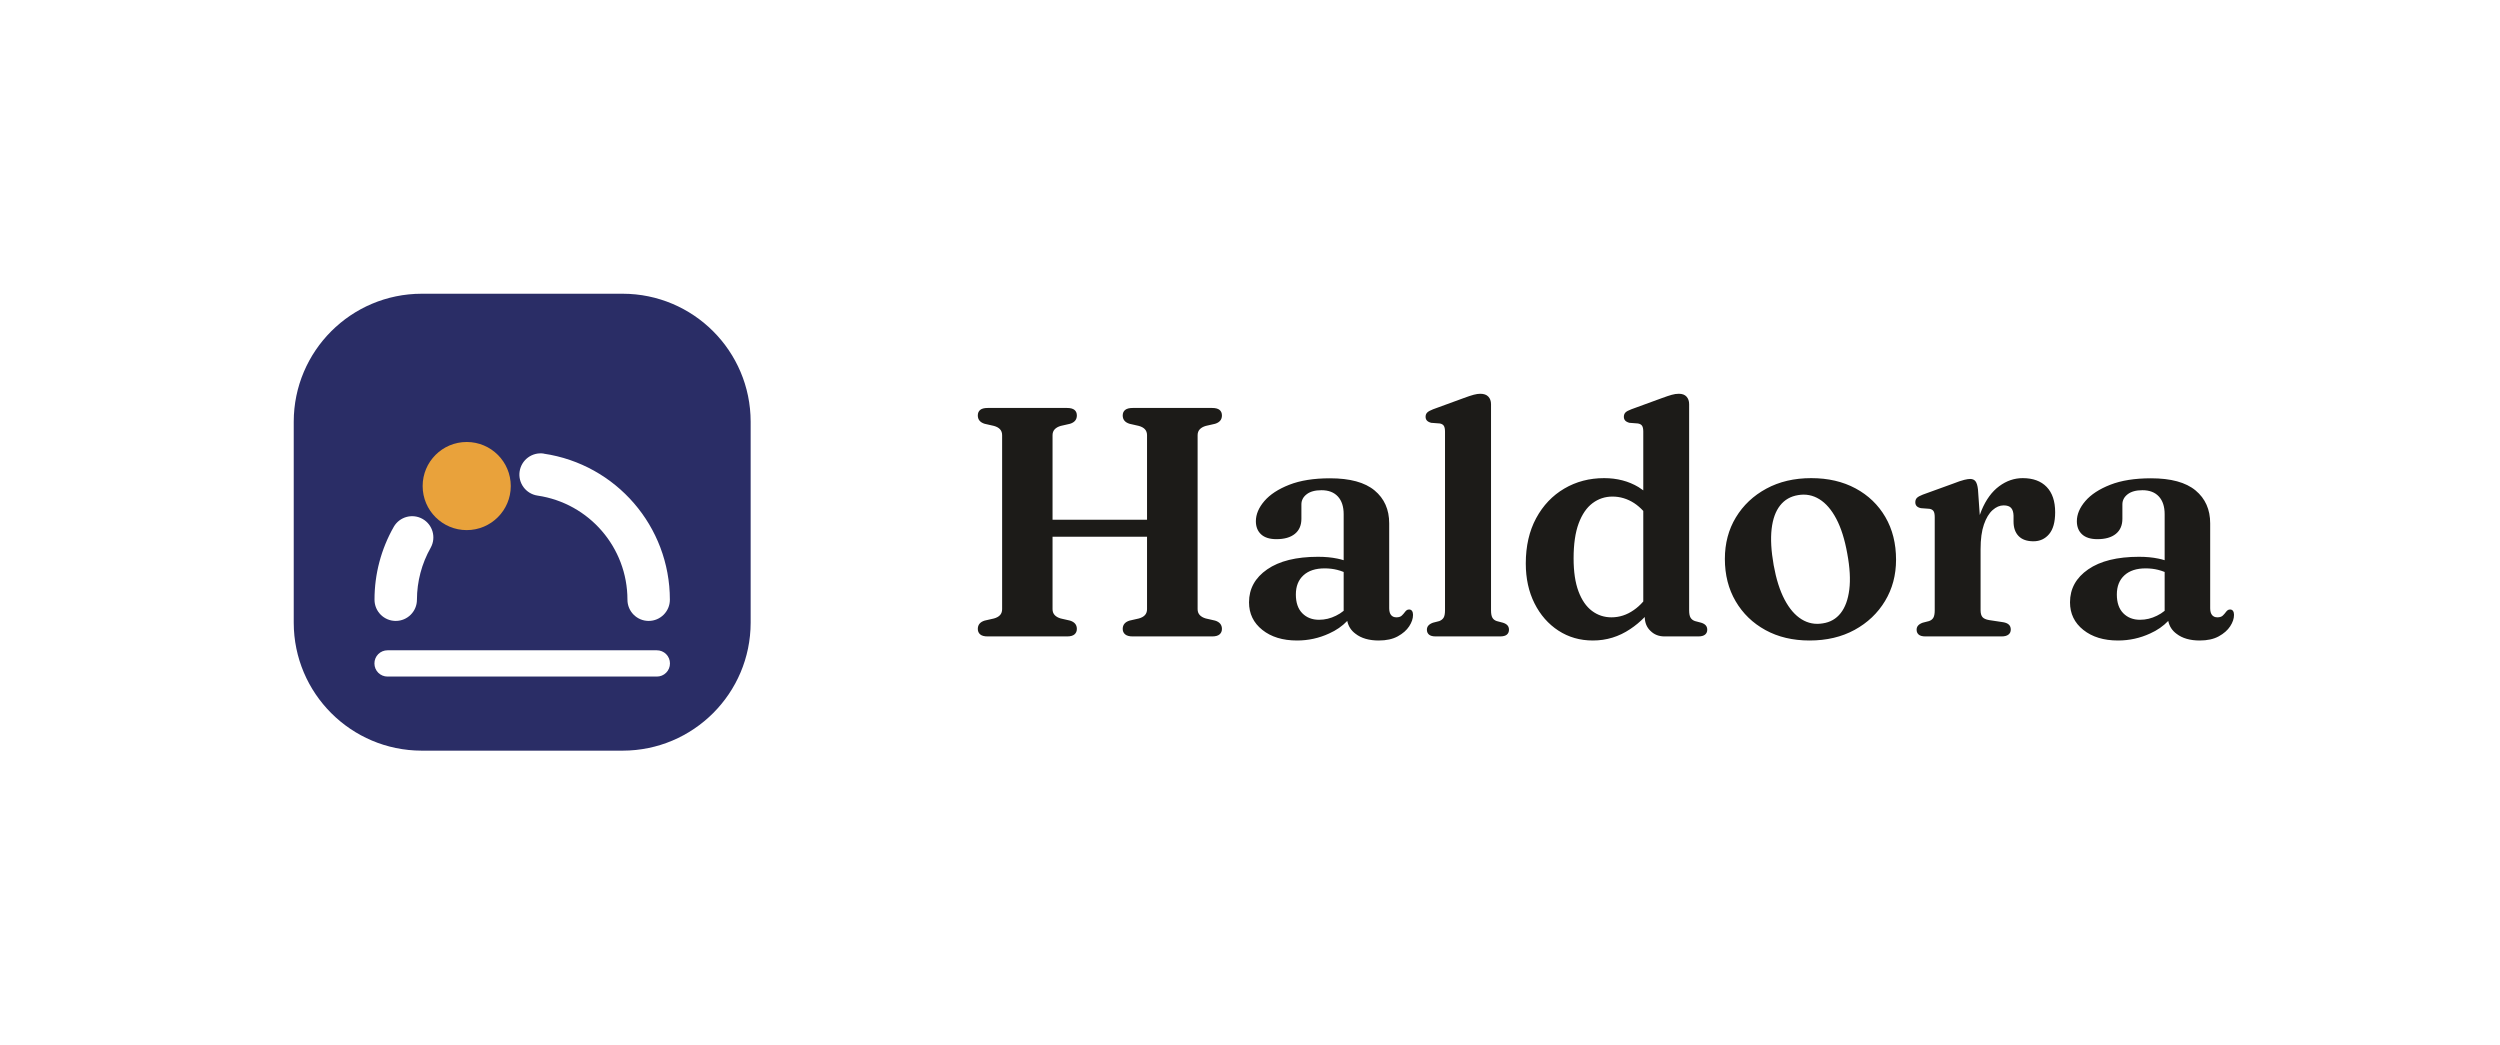
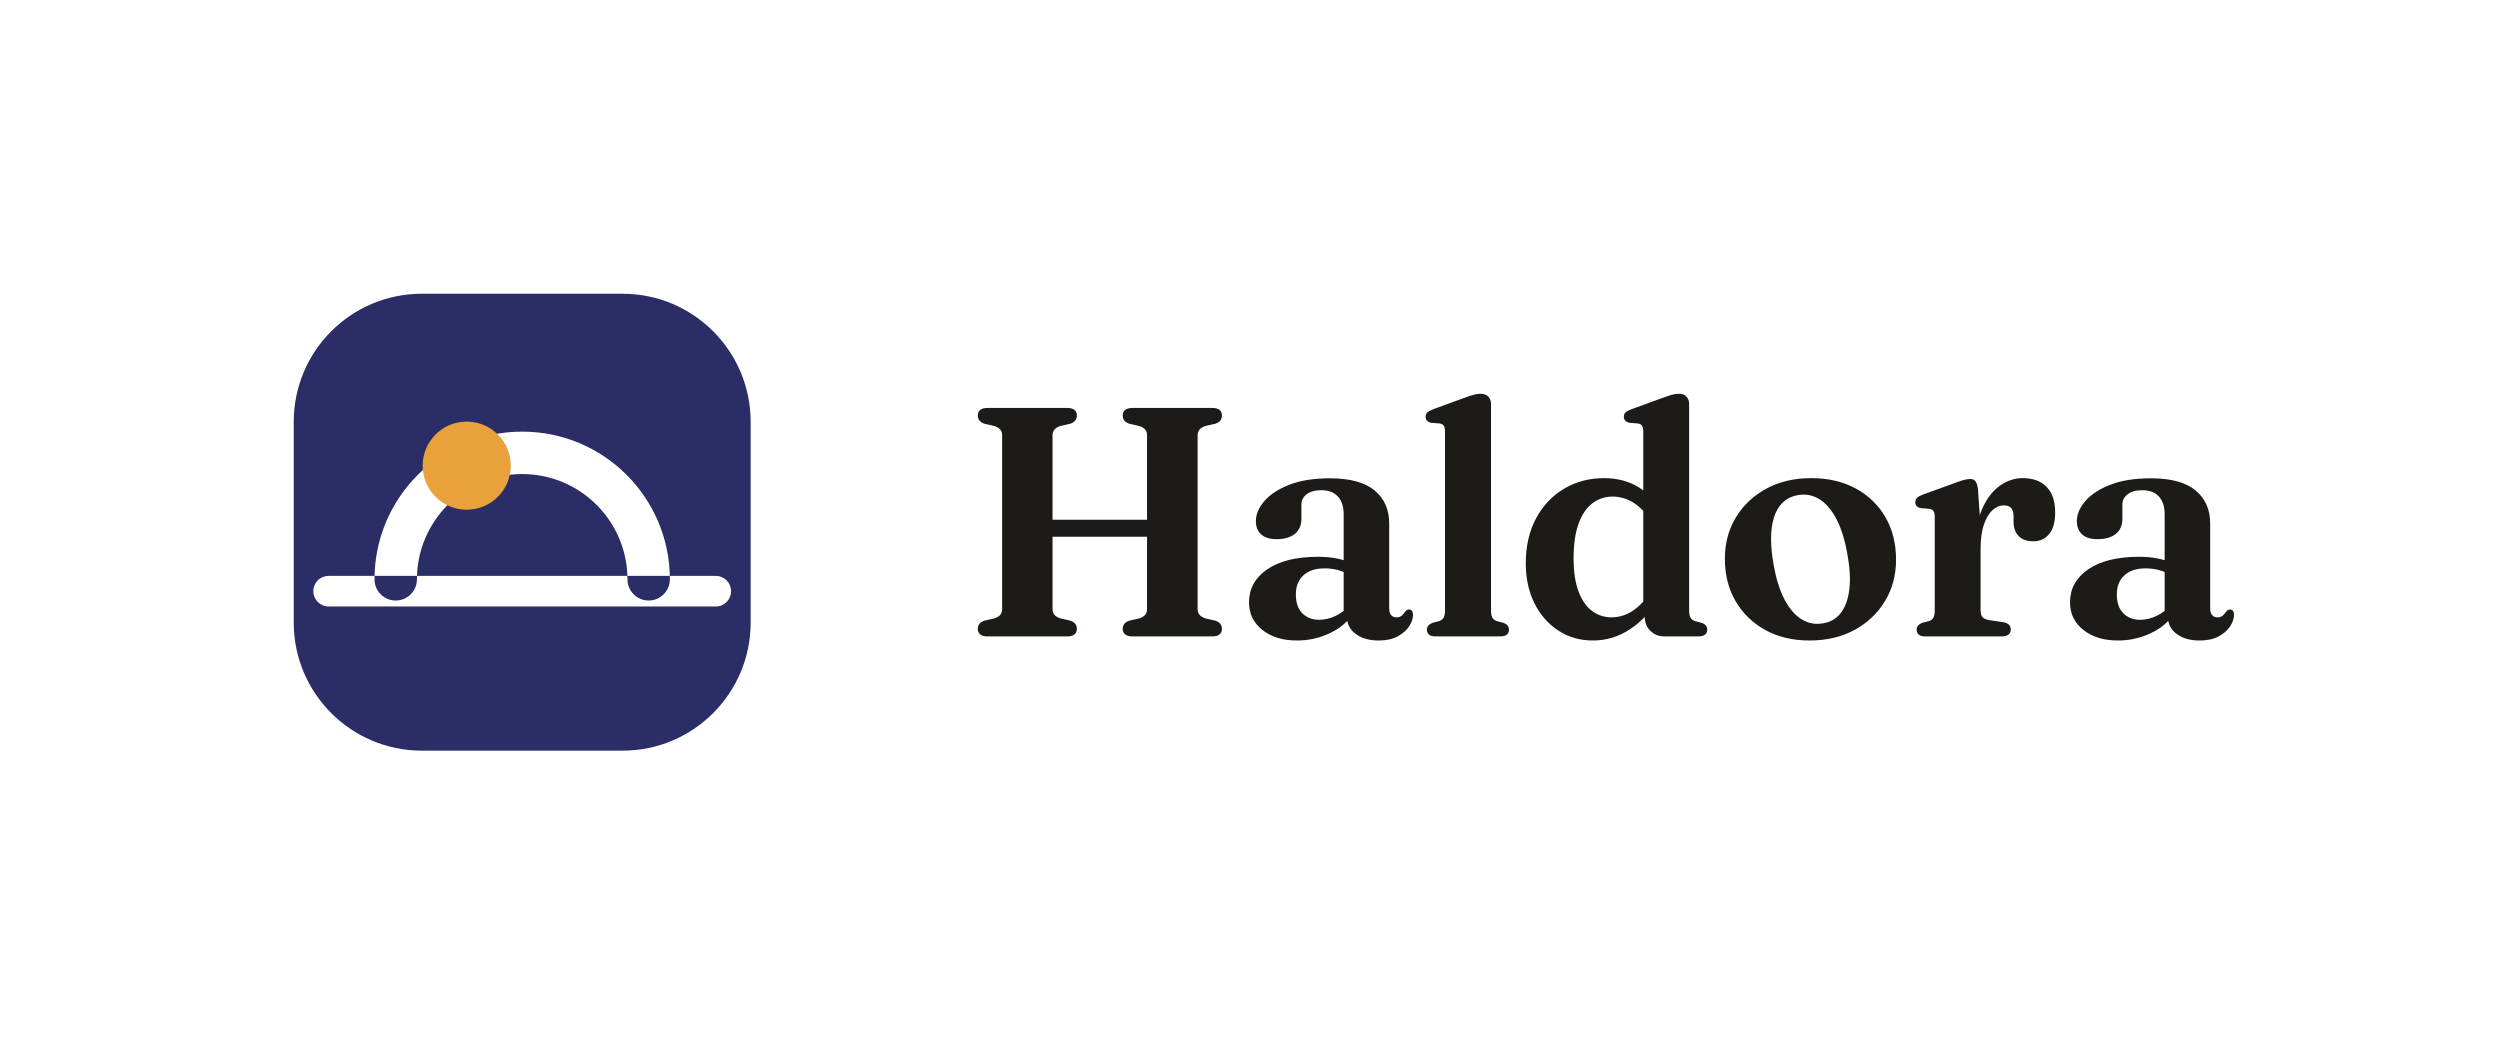
<svg xmlns="http://www.w3.org/2000/svg" width="306.4" height="128" viewBox="0 0 306.4 128">
-   <path fill="#2a2d66" fill-rule="evenodd" d="M51.68 36h24.64A15.7 15.7 0 0 1 92 51.68v24.64A15.7 15.7 0 0 1 76.32 92H51.68A15.7 15.7 0 0 1 36 76.32V51.68A15.7 15.7 0 0 1 51.68 36M45.9 73.5a18 18 0 0 1 2.37-8.95 2.6 2.6 0 0 1 4.52 2.57 13 13 0 0 0-1.69 6.38 2.6 2.6 0 0 1-5.2 0m20.74-17.9A18.1 18.1 0 0 1 82.1 73.5a2.6 2.6 0 0 1-5.2 0 12.9 12.9 0 0 0-11.02-12.76 2.6 2.6 0 0 1 .76-5.15M47.5 79.7h33a1.6 1.6 0 0 1 1.61 1.61 1.6 1.6 0 0 1-1.61 1.61h-33a1.6 1.6 0 0 1-1.61-1.6 1.6 1.6 0 0 1 1.61-1.62" />
-   <path fill="#e9a23b" d="M51.8 59.57a5.4 5.4 0 1 0 10.8 0 5.4 5.4 0 1 0-10.8 0" />
+   <path fill="#2a2d66" fill-rule="evenodd" d="M51.68 36h24.64A15.7 15.7 0 0 1 92 51.68v24.64A15.7 15.7 0 0 1 76.32 92H51.68A15.7 15.7 0 0 1 36 76.32V51.68A15.7 15.7 0 0 1 51.68 36M45.9 71a18.1 18.1 0 0 1 36.2 0 2.6 2.6 0 0 1-5.2 0 12.9 12.9 0 0 0-25.8 0 2.6 2.6 0 0 1-5.2 0m-5.63-.42h47.46a1.87 1.87 0 0 1 1.87 1.88 1.87 1.87 0 0 1-1.87 1.87H40.27a1.87 1.87 0 0 1-1.87-1.87 1.87 1.87 0 0 1 1.87-1.88" />
+   <path fill="#e9a23b" d="M51.8 57.07a5.4 5.4 0 1 0 10.8 0 5.4 5.4 0 1 0-10.8 0" />
  <path fill="#1c1b18" d="M129 65.78v8.88q0 .44.26.72t.74.42l1.14.26q.84.26.84 1.02 0 .42-.29.67t-.91.25h-9.74q-.62 0-.91-.25t-.29-.67q0-.76.84-1.02l1.14-.26q.5-.14.75-.42t.25-.72V53.34q0-.44-.25-.72t-.75-.42l-1.14-.26q-.84-.26-.84-1.02 0-.44.29-.68t.91-.24h9.74q.62 0 .91.24t.29.68q0 .76-.84 1.02l-1.14.26q-.48.14-.74.42t-.26.72V63.7h11.58V53.34q0-.44-.25-.72t-.75-.42l-1.14-.26q-.84-.26-.84-1.02 0-.44.3-.68t.92-.24h9.74q.62 0 .91.24t.29.68q0 .76-.84 1.02l-1.14.26q-.48.14-.74.42t-.26.72v21.32q0 .44.26.72t.74.42l1.14.26q.84.26.84 1.02 0 .42-.29.67t-.91.25h-9.74q-.62 0-.92-.25t-.3-.67q0-.76.84-1.02l1.14-.26q.5-.14.75-.42t.25-.72v-8.88zm24.08 8.04q0-2.5 2.23-4.04t6.23-1.54q1.3 0 2.36.22.4.08.78.2v-5.64q0-1.4-.71-2.17t-2.01-.77q-1.18 0-1.82.5t-.64 1.24v1.76q0 1.2-.8 1.85t-2.26.65q-1.24 0-1.88-.59t-.64-1.61q0-1.26 1.04-2.47t3.06-2 4.98-.79q3.68 0 5.47 1.49t1.79 4.03v10.4q0 .56.23.84t.65.28q.44 0 .66-.21t.38-.43q.1-.14.22-.23t.3-.09q.24 0 .36.18t.12.48q0 .68-.47 1.4t-1.4 1.23-2.33.51q-1.78 0-2.84-.82-.82-.6-1.02-1.58-.92.96-2.22 1.54-1.86.86-3.94.86-2.62 0-4.25-1.3t-1.63-3.38m11.6 1.04V70.1q-.4-.16-.8-.26-.72-.18-1.54-.18-1.66 0-2.59.85t-.93 2.35.79 2.3 2.05.8q1.08 0 2.08-.5.5-.24.94-.6m18.06-25.32V74.8q0 .62.17.91t.53.41l.76.2q.38.12.56.33t.18.53q0 .38-.26.6t-.84.22h-7.88q-.56 0-.82-.22t-.26-.6q0-.3.18-.51t.56-.35l.78-.2q.36-.14.53-.42t.17-.9V52.9q0-.5-.15-.72t-.49-.28l-1.06-.08q-.36-.1-.52-.28t-.16-.46q0-.32.2-.52t.72-.4l3.72-1.36q.8-.3 1.26-.42t.8-.12q.66 0 .99.35t.33.93M187 69.06q0-3.2 1.27-5.55t3.45-3.63 4.88-1.28q2.38 0 4.22 1.1l.58.4v-7.2q0-.5-.15-.72t-.51-.28l-1.04-.08q-.36-.1-.52-.28t-.16-.46q0-.32.19-.52t.73-.4l3.72-1.36q.76-.28 1.22-.41t.88-.13q.62 0 .94.35t.32.93V74.8q0 .62.18.91t.54.41l.76.2q.38.12.56.33t.18.53q0 .38-.27.6t-.83.22H204q-1.04 0-1.72-.68-.68-.64-.7-1.7-.84.86-1.78 1.48-2.08 1.4-4.58 1.4-2.36 0-4.22-1.21t-2.93-3.34-1.07-4.89m14.4 4.66v-11.1q-.54-.58-1.12-.96-1.24-.8-2.66-.8-1.36 0-2.44.81t-1.7 2.48-.62 4.29q0 2.44.6 4.04t1.65 2.39 2.39.79q1.46 0 2.72-.88.62-.42 1.18-1.06m20.58-15.12q3.1 0 5.44 1.26t3.65 3.51 1.31 5.23q0 2.82-1.35 5.06t-3.73 3.54-5.52 1.3q-3.08 0-5.41-1.28t-3.65-3.53-1.32-5.19q0-2.86 1.35-5.09t3.73-3.52 5.5-1.29m1.42 17.8q1.36-.2 2.19-1.25t1.06-2.89-.25-4.42q-.46-2.58-1.34-4.25t-2.08-2.41-2.6-.5q-1.38.22-2.21 1.27t-1.04 2.88.25 4.43q.46 2.56 1.34 4.23t2.08 2.41 2.6.5m19.02-16.42.22 3.14q.1-.3.22-.58.82-1.96 2.16-2.95t2.88-.99q1.9 0 2.94 1.08t1.04 3.1q0 1.8-.74 2.68t-1.92.88q-1.2 0-1.82-.64t-.62-1.78v-.72q-.02-.64-.3-.95t-.92-.31q-.7 0-1.35.58t-1.06 1.76-.41 3.02v7.48q0 .58.23.85t.83.37l1.72.26q.46.08.69.3t.23.6q0 .4-.29.62t-.83.22h-9.34q-.56 0-.82-.22t-.26-.6q0-.3.18-.51t.56-.35l.78-.2q.36-.12.53-.41t.17-.91V63.38q0-.52-.15-.74t-.49-.28l-1.06-.08q-.36-.08-.52-.26t-.16-.46q0-.34.2-.54t.72-.4l3.64-1.32q.98-.38 1.44-.49t.72-.11q.44 0 .66.29t.3.99m11.28 13.84q0-2.5 2.23-4.04t6.23-1.54q1.3 0 2.36.22.4.08.78.2v-5.64q0-1.4-.71-2.17t-2.01-.77q-1.18 0-1.82.5t-.64 1.24v1.76q0 1.2-.8 1.85t-2.26.65q-1.24 0-1.88-.59t-.64-1.61q0-1.26 1.04-2.47t3.06-2 4.98-.79q3.68 0 5.47 1.49t1.79 4.03v10.4q0 .56.23.84t.65.28q.44 0 .66-.21t.38-.43q.1-.14.22-.23t.3-.09q.24 0 .36.18t.12.48q0 .68-.47 1.4t-1.4 1.23-2.33.51q-1.78 0-2.84-.82-.82-.6-1.02-1.58-.92.96-2.22 1.54-1.86.86-3.94.86-2.62 0-4.25-1.3t-1.63-3.38m11.6 1.04V70.1q-.4-.16-.8-.26-.72-.18-1.54-.18-1.66 0-2.59.85t-.93 2.35.79 2.3 2.05.8q1.08 0 2.08-.5.5-.24.94-.6" />
</svg>
